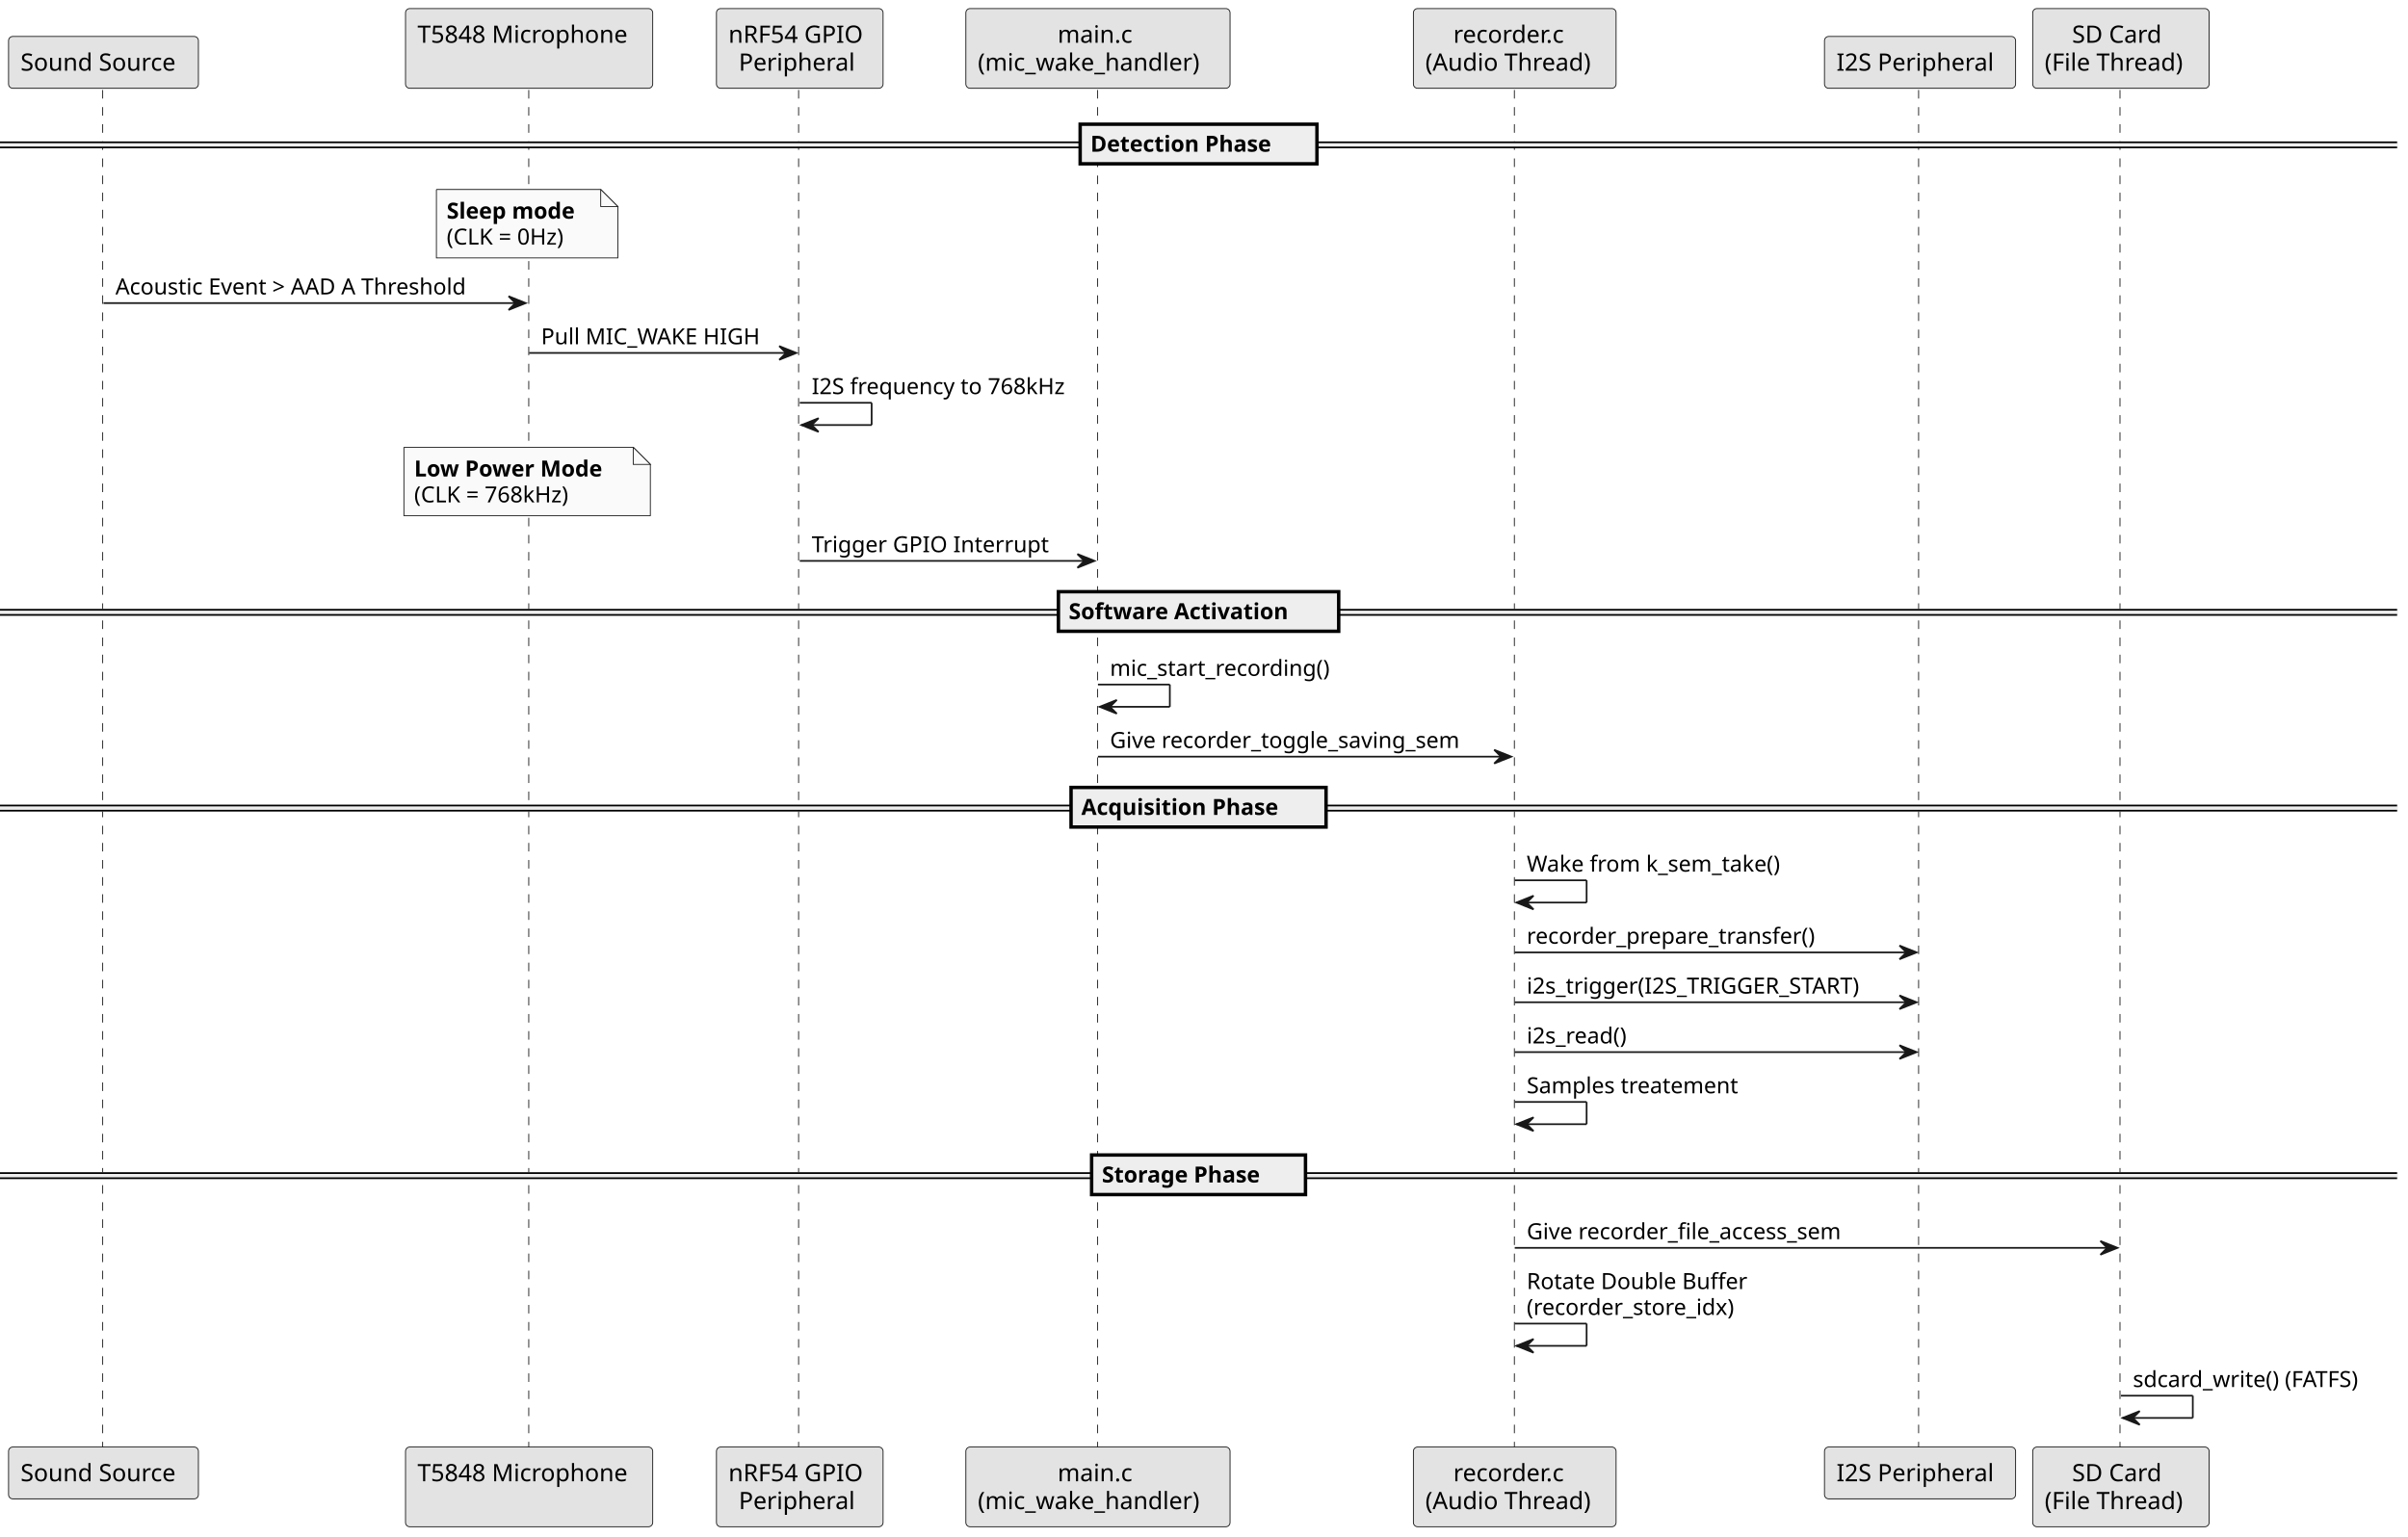
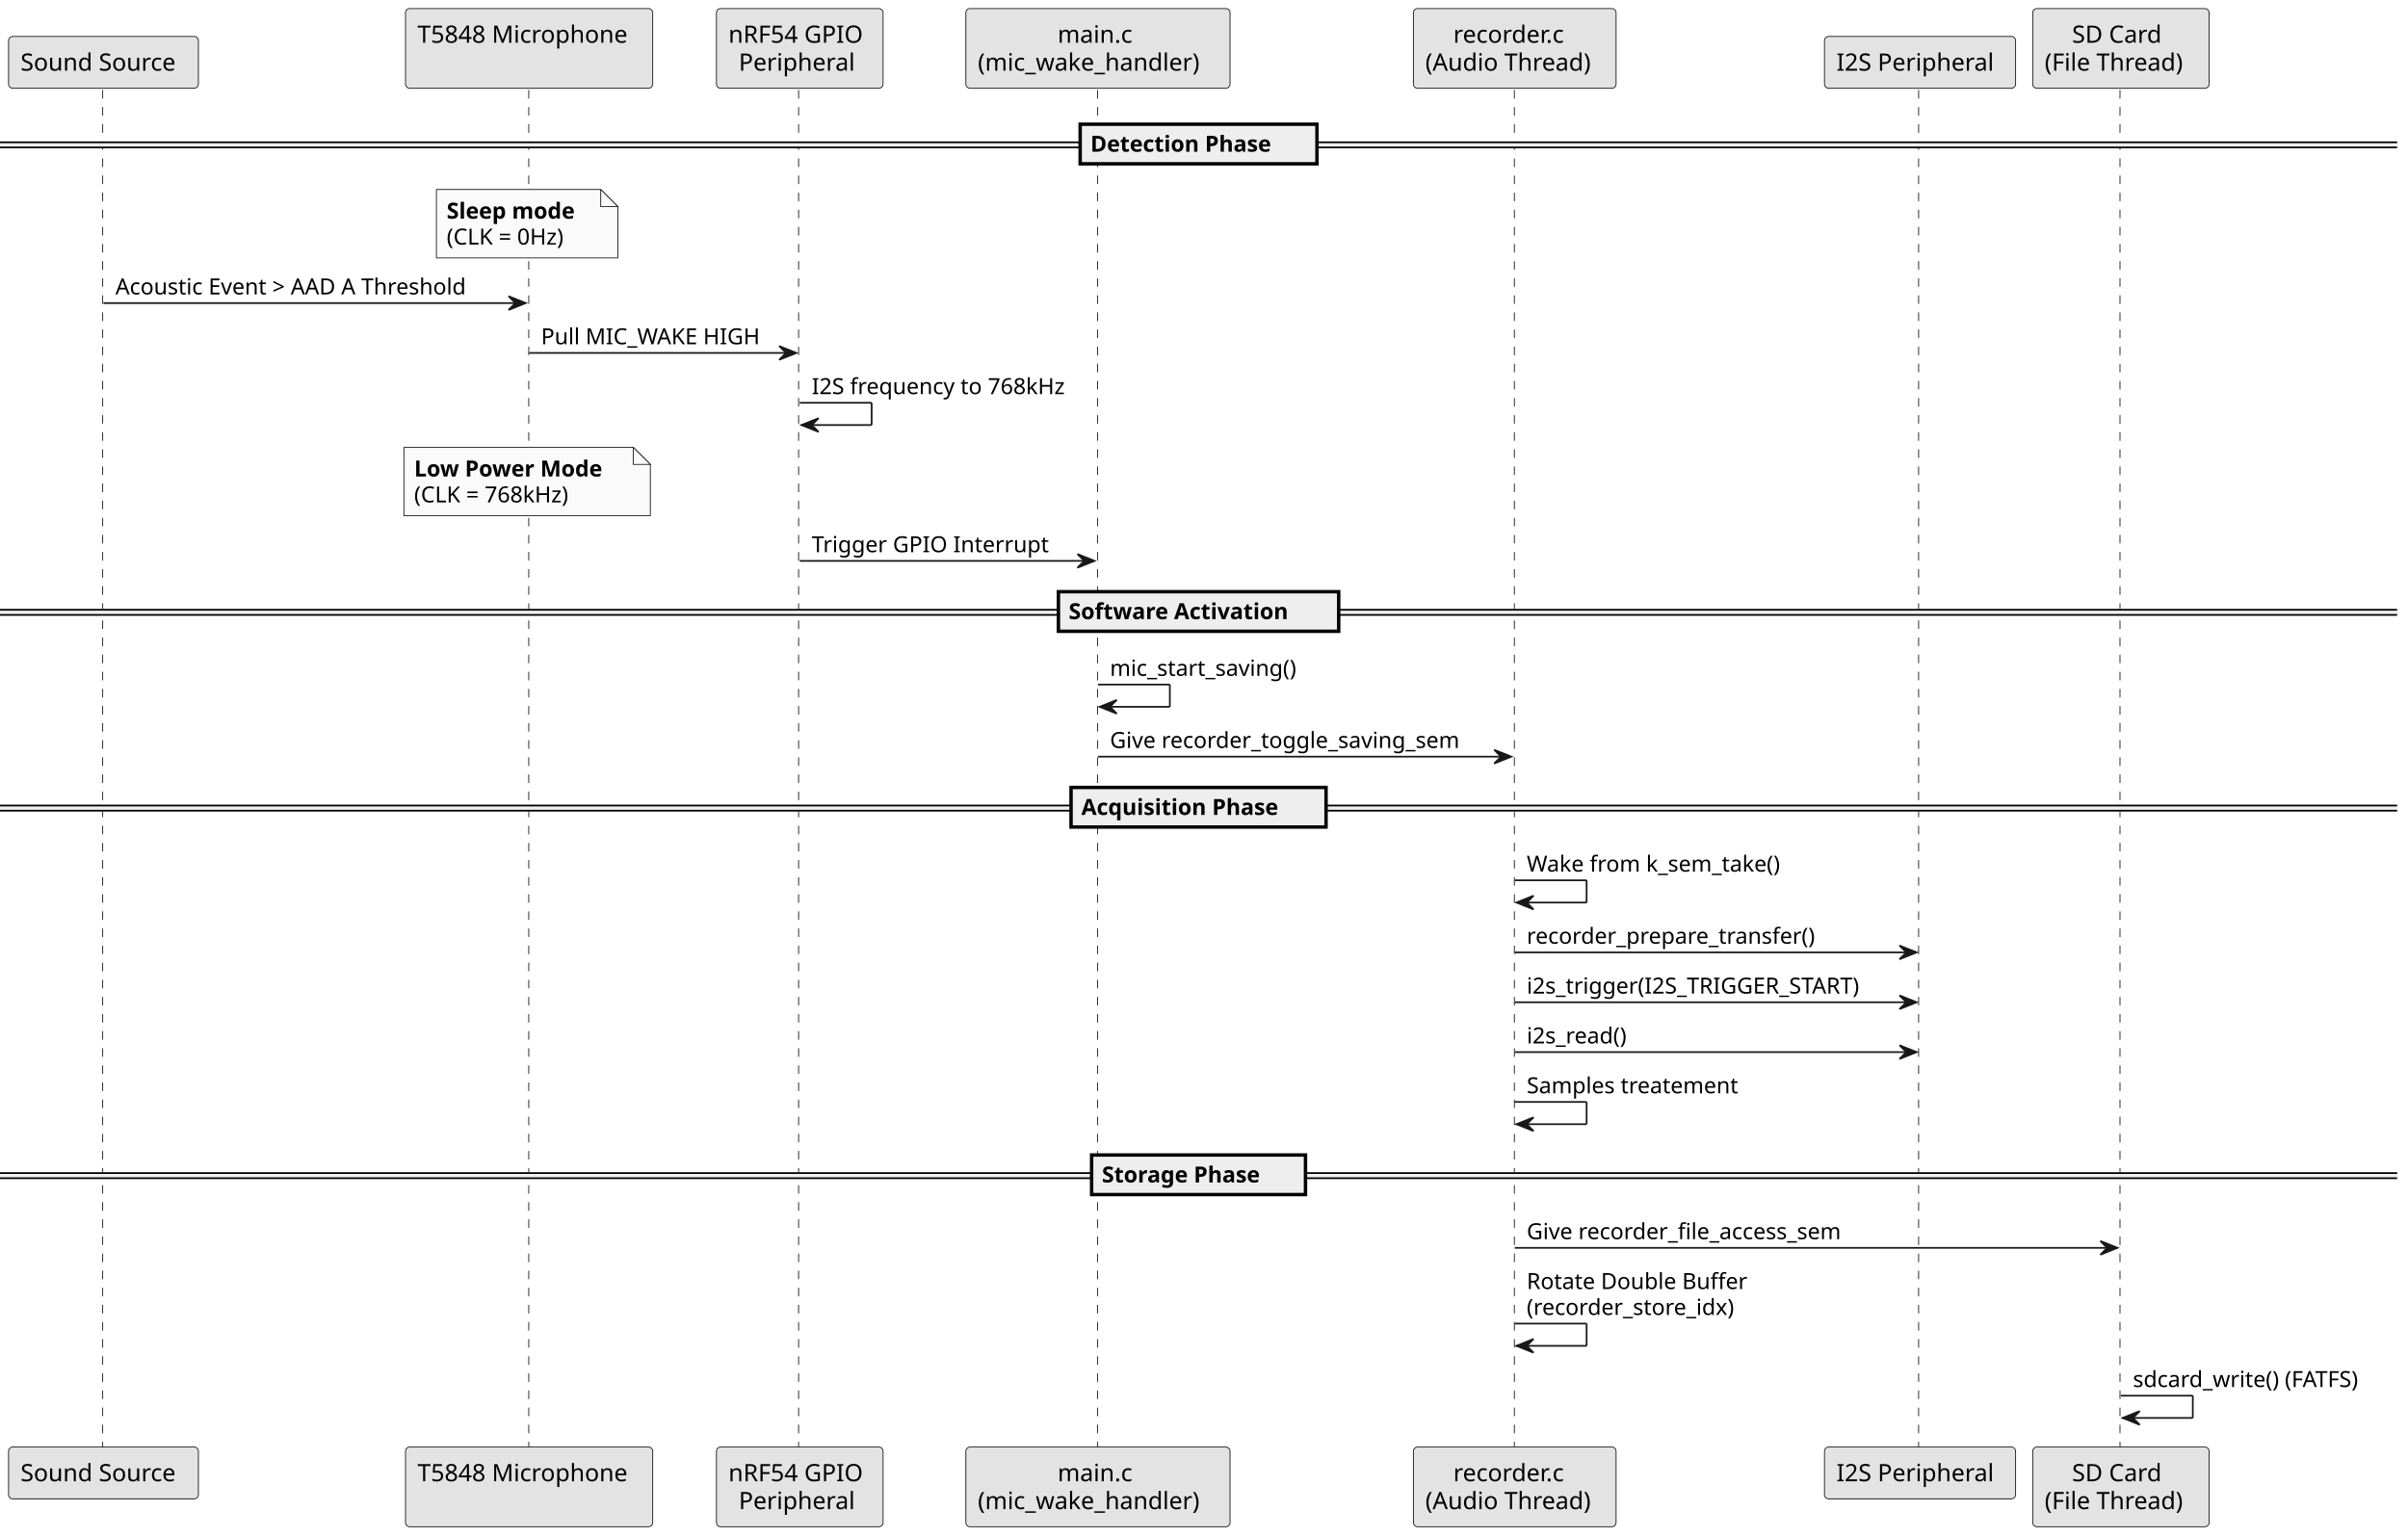
<svg xmlns="http://www.w3.org/2000/svg" contentStyleType="text/css" data-diagram-type="SEQUENCE" height="898px" preserveAspectRatio="none" style="width:1407px;height:898px;background:#FFFFFF;" version="1.1" viewBox="0 0 1407 898" width="1407px" zoomAndPan="magnify">
  <defs />
  <g>
    <g class="participant-lifeline" data-entity-uid="part1" data-qualified-name="Env" id="part1-lifeline">
      <g>
        <rect fill="#000000" fill-opacity="0" height="794.055" width="8" x="56.463" y="52.594" />
        <line style="stroke:#181818;stroke-width:0.5;stroke-dasharray:5,5;" x1="60" x2="60" y1="52.594" y2="846.648" />
      </g>
    </g>
    <g class="participant-lifeline" data-entity-uid="part2" data-qualified-name="Mic" id="part2-lifeline">
      <g>
        <rect fill="#000000" fill-opacity="0" height="794.055" width="8" x="305.164" y="52.594" />
        <line style="stroke:#181818;stroke-width:0.5;stroke-dasharray:5,5;" x1="308.949" x2="308.949" y1="52.594" y2="846.648" />
      </g>
    </g>
    <g class="participant-lifeline" data-entity-uid="part3" data-qualified-name="GPIO" id="part3-lifeline">
      <g>
        <rect fill="#000000" fill-opacity="0" height="794.055" width="8" x="463.303" y="52.594" />
        <line style="stroke:#181818;stroke-width:0.5;stroke-dasharray:5,5;" x1="466.624" x2="466.624" y1="52.594" y2="846.648" />
      </g>
    </g>
    <g class="participant-lifeline" data-entity-uid="part4" data-qualified-name="ISR" id="part4-lifeline">
      <g>
        <rect fill="#000000" fill-opacity="0" height="794.055" width="8" x="637.537" y="52.594" />
        <line style="stroke:#181818;stroke-width:0.5;stroke-dasharray:5,5;" x1="641.352" x2="641.352" y1="52.594" y2="846.648" />
      </g>
    </g>
    <g class="participant-lifeline" data-entity-uid="part5" data-qualified-name="RecThread" id="part5-lifeline">
      <g>
        <rect fill="#000000" fill-opacity="0" height="794.055" width="8" x="881.064" y="52.594" />
        <line style="stroke:#181818;stroke-width:0.5;stroke-dasharray:5,5;" x1="884.851" x2="884.851" y1="52.594" y2="846.648" />
      </g>
    </g>
    <g class="participant-lifeline" data-entity-uid="part6" data-qualified-name="I2S" id="part6-lifeline">
      <g>
        <rect fill="#000000" fill-opacity="0" height="794.055" width="8" x="1117.882" y="52.594" />
        <line style="stroke:#181818;stroke-width:0.5;stroke-dasharray:5,5;" x1="1121.046" x2="1121.046" y1="52.594" y2="846.648" />
      </g>
    </g>
    <g class="participant-lifeline" data-entity-uid="part7" data-qualified-name="SD" id="part7-lifeline">
      <g>
        <rect fill="#000000" fill-opacity="0" height="794.055" width="8" x="1235.257" y="52.594" />
        <line style="stroke:#181818;stroke-width:0.5;stroke-dasharray:5,5;" x1="1238.718" x2="1238.718" y1="52.594" y2="846.648" />
      </g>
    </g>
    <g class="participant participant-head" data-entity-uid="part1" data-qualified-name="Env" id="part1-head">
      <rect fill="#E3E3E3" height="30.297" rx="2.5" ry="2.5" style="stroke:#181818;stroke-width:0.5;" width="110.927" x="5" y="21.297" />
      <text fill="#000000" font-family="sans-serif" font-size="14" lengthAdjust="spacing" textLength="96.927" x="12" y="41.292">Sound Source</text>
    </g>
    <g class="participant participant-tail" data-entity-uid="part1" data-qualified-name="Env" id="part1-tail">
      <rect fill="#E3E3E3" height="30.297" rx="2.5" ry="2.5" style="stroke:#181818;stroke-width:0.5;" width="110.927" x="5" y="845.648" />
      <text fill="#000000" font-family="sans-serif" font-size="14" lengthAdjust="spacing" textLength="96.927" x="12" y="865.644">Sound Source</text>
    </g>
    <g class="participant participant-head" data-entity-uid="part2" data-qualified-name="Mic" id="part2-head">
      <rect fill="#E3E3E3" height="46.594" rx="2.5" ry="2.5" style="stroke:#181818;stroke-width:0.5;" width="144.43" x="236.949" y="5" />
      <text fill="#000000" font-family="sans-serif" font-size="14" lengthAdjust="spacing" textLength="130.43" x="243.949" y="24.995">T5848 Microphone</text>
      <text fill="#000000" font-family="sans-serif" font-size="14" lengthAdjust="spacing" textLength="4.45" x="306.939" y="41.292"> </text>
    </g>
    <g class="participant participant-tail" data-entity-uid="part2" data-qualified-name="Mic" id="part2-tail">
      <rect fill="#E3E3E3" height="46.594" rx="2.5" ry="2.5" style="stroke:#181818;stroke-width:0.5;" width="144.43" x="236.949" y="845.648" />
      <text fill="#000000" font-family="sans-serif" font-size="14" lengthAdjust="spacing" textLength="130.43" x="243.949" y="865.644">T5848 Microphone</text>
      <text fill="#000000" font-family="sans-serif" font-size="14" lengthAdjust="spacing" textLength="4.45" x="306.939" y="881.94"> </text>
    </g>
    <g class="participant participant-head" data-entity-uid="part3" data-qualified-name="GPIO" id="part3-head">
      <rect fill="#E3E3E3" height="46.594" rx="2.5" ry="2.5" style="stroke:#181818;stroke-width:0.5;" width="97.357" x="418.624" y="5" />
      <text fill="#000000" font-family="sans-serif" font-size="14" lengthAdjust="spacing" textLength="83.357" x="425.624" y="24.995">nRF54 GPIO</text>
      <text fill="#000000" font-family="sans-serif" font-size="14" lengthAdjust="spacing" textLength="71.299" x="431.653" y="41.292">Peripheral</text>
    </g>
    <g class="participant participant-tail" data-entity-uid="part3" data-qualified-name="GPIO" id="part3-tail">
      <rect fill="#E3E3E3" height="46.594" rx="2.5" ry="2.5" style="stroke:#181818;stroke-width:0.5;" width="97.357" x="418.624" y="845.648" />
      <text fill="#000000" font-family="sans-serif" font-size="14" lengthAdjust="spacing" textLength="83.357" x="425.624" y="865.644">nRF54 GPIO</text>
      <text fill="#000000" font-family="sans-serif" font-size="14" lengthAdjust="spacing" textLength="71.299" x="431.653" y="881.94">Peripheral</text>
    </g>
    <g class="participant participant-head" data-entity-uid="part4" data-qualified-name="ISR" id="part4-head">
      <rect fill="#E3E3E3" height="46.594" rx="2.5" ry="2.5" style="stroke:#181818;stroke-width:0.5;" width="154.369" x="564.352" y="5" />
      <text fill="#000000" font-family="sans-serif" font-size="14" lengthAdjust="spacing" textLength="47.127" x="617.973" y="24.995">main.c</text>
      <text fill="#000000" font-family="sans-serif" font-size="14" lengthAdjust="spacing" textLength="140.369" x="571.352" y="41.292">(mic_wake_handler)</text>
    </g>
    <g class="participant participant-tail" data-entity-uid="part4" data-qualified-name="ISR" id="part4-tail">
      <rect fill="#E3E3E3" height="46.594" rx="2.5" ry="2.5" style="stroke:#181818;stroke-width:0.5;" width="154.369" x="564.352" y="845.648" />
      <text fill="#000000" font-family="sans-serif" font-size="14" lengthAdjust="spacing" textLength="47.127" x="617.973" y="865.644">main.c</text>
      <text fill="#000000" font-family="sans-serif" font-size="14" lengthAdjust="spacing" textLength="140.369" x="571.352" y="881.94">(mic_wake_handler)</text>
    </g>
    <g class="participant participant-head" data-entity-uid="part5" data-qualified-name="RecThread" id="part5-head">
      <rect fill="#E3E3E3" height="46.594" rx="2.5" ry="2.5" style="stroke:#181818;stroke-width:0.5;" width="118.426" x="825.851" y="5" />
      <text fill="#000000" font-family="sans-serif" font-size="14" lengthAdjust="spacing" textLength="71.791" x="849.168" y="24.995">recorder.c</text>
      <text fill="#000000" font-family="sans-serif" font-size="14" lengthAdjust="spacing" textLength="104.426" x="832.851" y="41.292">(Audio Thread)</text>
    </g>
    <g class="participant participant-tail" data-entity-uid="part5" data-qualified-name="RecThread" id="part5-tail">
      <rect fill="#E3E3E3" height="46.594" rx="2.5" ry="2.5" style="stroke:#181818;stroke-width:0.5;" width="118.426" x="825.851" y="845.648" />
      <text fill="#000000" font-family="sans-serif" font-size="14" lengthAdjust="spacing" textLength="71.791" x="849.168" y="865.644">recorder.c</text>
      <text fill="#000000" font-family="sans-serif" font-size="14" lengthAdjust="spacing" textLength="104.426" x="832.851" y="881.94">(Audio Thread)</text>
    </g>
    <g class="participant participant-head" data-entity-uid="part6" data-qualified-name="I2S" id="part6-head">
      <rect fill="#E3E3E3" height="30.297" rx="2.5" ry="2.5" style="stroke:#181818;stroke-width:0.5;" width="111.672" x="1066.046" y="21.297" />
      <text fill="#000000" font-family="sans-serif" font-size="14" lengthAdjust="spacing" textLength="97.672" x="1073.046" y="41.292">I2S Peripheral</text>
    </g>
    <g class="participant participant-tail" data-entity-uid="part6" data-qualified-name="I2S" id="part6-tail">
      <rect fill="#E3E3E3" height="30.297" rx="2.5" ry="2.5" style="stroke:#181818;stroke-width:0.5;" width="111.672" x="1066.046" y="845.648" />
      <text fill="#000000" font-family="sans-serif" font-size="14" lengthAdjust="spacing" textLength="97.672" x="1073.046" y="865.644">I2S Peripheral</text>
    </g>
    <g class="participant participant-head" data-entity-uid="part7" data-qualified-name="SD" id="part7-head">
      <rect fill="#E3E3E3" height="46.594" rx="2.5" ry="2.5" style="stroke:#181818;stroke-width:0.5;" width="103.079" x="1187.718" y="5" />
      <text fill="#000000" font-family="sans-serif" font-size="14" lengthAdjust="spacing" textLength="57.114" x="1210.7" y="24.995">SD Card</text>
      <text fill="#000000" font-family="sans-serif" font-size="14" lengthAdjust="spacing" textLength="89.079" x="1194.718" y="41.292">(File Thread)</text>
    </g>
    <g class="participant participant-tail" data-entity-uid="part7" data-qualified-name="SD" id="part7-tail">
      <rect fill="#E3E3E3" height="46.594" rx="2.5" ry="2.5" style="stroke:#181818;stroke-width:0.5;" width="103.079" x="1187.718" y="845.648" />
      <text fill="#000000" font-family="sans-serif" font-size="14" lengthAdjust="spacing" textLength="57.114" x="1210.7" y="865.644">SD Card</text>
      <text fill="#000000" font-family="sans-serif" font-size="14" lengthAdjust="spacing" textLength="89.079" x="1194.718" y="881.94">(File Thread)</text>
    </g>
    <rect fill="#EEEEEE" height="3" style="stroke:#EEEEEE;stroke-width:1;" width="1400.637" x="0" y="83.16" />
    <line style="stroke:#000000;stroke-width:1;" x1="0" x2="1400.637" y1="83.16" y2="83.16" />
    <line style="stroke:#000000;stroke-width:1;" x1="0" x2="1400.637" y1="86.16" y2="86.16" />
    <rect fill="#EEEEEE" height="23.133" style="stroke:#000000;stroke-width:2;" width="138.363" x="631.137" y="72.594" />
    <text fill="#000000" font-family="sans-serif" font-size="13" font-weight="bold" lengthAdjust="spacing" textLength="119.837" x="637.137" y="88.661">Detection Phase</text>
    <path d="M255,110.727 L255,150.727 L361,150.727 L361,120.727 L351,110.727 L255,110.727" fill="#FAFAFA" style="stroke:#181818;stroke-width:0.5;" />
    <path d="M351,110.727 L351,120.727 L361,120.727 L351,110.727" fill="#FAFAFA" style="stroke:#181818;stroke-width:0.5;" />
    <text fill="#000000" font-family="sans-serif" font-size="13" font-weight="bold" lengthAdjust="spacing" textLength="85.884" x="261" y="127.793">Sleep mode</text>
    <text fill="#000000" font-family="sans-serif" font-size="13" lengthAdjust="spacing" textLength="79.016" x="261" y="142.926">(CLK = 0Hz)</text>
    <g class="message" data-entity-1="part1" data-entity-2="part2" id="msg1">
      <polygon fill="#181818" points="297.164,173.125,307.164,177.125,297.164,181.125,301.164,177.125" style="stroke:#181818;stroke-width:1;" />
      <line style="stroke:#181818;stroke-width:1;" x1="60.463" x2="303.164" y1="177.125" y2="177.125" />
      <text fill="#000000" font-family="sans-serif" font-size="13" lengthAdjust="spacing" textLength="224.701" x="67.463" y="172.059">Acoustic Event &gt; AAD A Threshold</text>
    </g>
    <g class="message" data-entity-1="part2" data-entity-2="part3" id="msg2">
      <polygon fill="#181818" points="455.303,202.258,465.303,206.258,455.303,210.258,459.303,206.258" style="stroke:#181818;stroke-width:1;" />
      <line style="stroke:#181818;stroke-width:1;" x1="309.164" x2="461.303" y1="206.258" y2="206.258" />
      <text fill="#000000" font-family="sans-serif" font-size="13" lengthAdjust="spacing" textLength="134.139" x="316.164" y="201.192">Pull MIC_WAKE HIGH</text>
    </g>
    <g class="message" data-entity-1="part3" data-entity-2="part3" id="msg3">
      <line style="stroke:#181818;stroke-width:1;" x1="467.303" x2="509.303" y1="235.391" y2="235.391" />
      <line style="stroke:#181818;stroke-width:1;" x1="509.303" x2="509.303" y1="235.391" y2="248.391" />
      <line style="stroke:#181818;stroke-width:1;" x1="468.303" x2="509.303" y1="248.391" y2="248.391" />
      <polygon fill="#181818" points="478.303,244.391,468.303,248.391,478.303,252.391,474.303,248.391" style="stroke:#181818;stroke-width:1;" />
      <text fill="#000000" font-family="sans-serif" font-size="13" lengthAdjust="spacing" textLength="160.234" x="474.303" y="230.325">I2S frequency to 768kHz</text>
    </g>
    <path d="M236,261.391 L236,301.391 L380,301.391 L380,271.391 L370,261.391 L236,261.391" fill="#FAFAFA" style="stroke:#181818;stroke-width:0.5;" />
    <path d="M370,261.391 L370,271.391 L380,271.391 L370,261.391" fill="#FAFAFA" style="stroke:#181818;stroke-width:0.5;" />
    <text fill="#000000" font-family="sans-serif" font-size="13" font-weight="bold" lengthAdjust="spacing" textLength="123.963" x="242" y="278.457">Low Power Mode</text>
    <text fill="#000000" font-family="sans-serif" font-size="13" lengthAdjust="spacing" textLength="103.086" x="242" y="293.59">(CLK = 768kHz)</text>
    <g class="message" data-entity-1="part3" data-entity-2="part4" id="msg4">
      <polygon fill="#181818" points="629.537,323.789,639.537,327.789,629.537,331.789,633.537,327.789" style="stroke:#181818;stroke-width:1;" />
      <line style="stroke:#181818;stroke-width:1;" x1="467.303" x2="635.537" y1="327.789" y2="327.789" />
      <text fill="#000000" font-family="sans-serif" font-size="13" lengthAdjust="spacing" textLength="144.435" x="474.303" y="322.723">Trigger GPIO Interrupt</text>
    </g>
    <rect fill="#EEEEEE" height="3" style="stroke:#EEEEEE;stroke-width:1;" width="1400.637" x="0" y="356.356" />
    <line style="stroke:#000000;stroke-width:1;" x1="0" x2="1400.637" y1="356.356" y2="356.356" />
    <line style="stroke:#000000;stroke-width:1;" x1="0" x2="1400.637" y1="359.356" y2="359.356" />
    <rect fill="#EEEEEE" height="23.133" style="stroke:#000000;stroke-width:2;" width="163.767" x="618.435" y="345.789" />
    <text fill="#000000" font-family="sans-serif" font-size="13" font-weight="bold" lengthAdjust="spacing" textLength="145.241" x="624.435" y="361.856">Software Activation</text>
    <g class="message" data-entity-1="part4" data-entity-2="part4" id="msg5">
      <line style="stroke:#181818;stroke-width:1;" x1="641.537" x2="683.537" y1="400.055" y2="400.055" />
      <line style="stroke:#181818;stroke-width:1;" x1="683.537" x2="683.537" y1="400.055" y2="413.055" />
      <line style="stroke:#181818;stroke-width:1;" x1="642.537" x2="683.537" y1="413.055" y2="413.055" />
      <polygon fill="#181818" points="652.537,409.055,642.537,413.055,652.537,417.055,648.537,413.055" style="stroke:#181818;stroke-width:1;" />
-       <text fill="#000000" font-family="sans-serif" font-size="13" lengthAdjust="spacing" textLength="138.988" x="648.537" y="394.989">mic_start_recording()</text>
+       <text fill="#000000" font-family="sans-serif" font-size="13" lengthAdjust="spacing" textLength="119.38" x="648.537" y="394.989">mic_start_saving()</text>
    </g>
    <g class="message" data-entity-1="part4" data-entity-2="part5" id="msg6">
      <polygon fill="#181818" points="873.064,438.188,883.064,442.188,873.064,446.188,877.064,442.188" style="stroke:#181818;stroke-width:1;" />
      <line style="stroke:#181818;stroke-width:1;" x1="641.537" x2="879.064" y1="442.188" y2="442.188" />
      <text fill="#000000" font-family="sans-serif" font-size="13" lengthAdjust="spacing" textLength="219.527" x="648.537" y="437.122">Give recorder_toggle_saving_sem</text>
    </g>
    <rect fill="#EEEEEE" height="3" style="stroke:#EEEEEE;stroke-width:1;" width="1400.637" x="0" y="470.754" />
    <line style="stroke:#000000;stroke-width:1;" x1="0" x2="1400.637" y1="470.754" y2="470.754" />
    <line style="stroke:#000000;stroke-width:1;" x1="0" x2="1400.637" y1="473.754" y2="473.754" />
    <rect fill="#EEEEEE" height="23.133" style="stroke:#000000;stroke-width:2;" width="148.996" x="625.821" y="460.188" />
    <text fill="#000000" font-family="sans-serif" font-size="13" font-weight="bold" lengthAdjust="spacing" textLength="130.47" x="631.821" y="476.254">Acquisition Phase</text>
    <g class="message" data-entity-1="part5" data-entity-2="part5" id="msg7">
      <line style="stroke:#181818;stroke-width:1;" x1="885.064" x2="927.064" y1="514.453" y2="514.453" />
      <line style="stroke:#181818;stroke-width:1;" x1="927.064" x2="927.064" y1="514.453" y2="527.453" />
      <line style="stroke:#181818;stroke-width:1;" x1="886.064" x2="927.064" y1="527.453" y2="527.453" />
      <polygon fill="#181818" points="896.064,523.453,886.064,527.453,896.064,531.453,892.064,527.453" style="stroke:#181818;stroke-width:1;" />
      <text fill="#000000" font-family="sans-serif" font-size="13" lengthAdjust="spacing" textLength="161.846" x="892.064" y="509.387">Wake from k_sem_take()</text>
    </g>
    <g class="message" data-entity-1="part5" data-entity-2="part6" id="msg8">
      <polygon fill="#181818" points="1109.882,552.586,1119.882,556.586,1109.882,560.586,1113.882,556.586" style="stroke:#181818;stroke-width:1;" />
      <line style="stroke:#181818;stroke-width:1;" x1="885.064" x2="1115.882" y1="556.586" y2="556.586" />
      <text fill="#000000" font-family="sans-serif" font-size="13" lengthAdjust="spacing" textLength="181.023" x="892.064" y="551.52">recorder_prepare_transfer()</text>
    </g>
    <g class="message" data-entity-1="part5" data-entity-2="part6" id="msg9">
      <polygon fill="#181818" points="1109.882,581.719,1119.882,585.719,1109.882,589.719,1113.882,585.719" style="stroke:#181818;stroke-width:1;" />
      <line style="stroke:#181818;stroke-width:1;" x1="885.064" x2="1115.882" y1="585.719" y2="585.719" />
      <text fill="#000000" font-family="sans-serif" font-size="13" lengthAdjust="spacing" textLength="212.818" x="892.064" y="580.653">i2s_trigger(I2S_TRIGGER_START)</text>
    </g>
    <g class="message" data-entity-1="part5" data-entity-2="part6" id="msg10">
      <polygon fill="#181818" points="1109.882,610.852,1119.882,614.852,1109.882,618.852,1113.882,614.852" style="stroke:#181818;stroke-width:1;" />
      <line style="stroke:#181818;stroke-width:1;" x1="885.064" x2="1115.882" y1="614.852" y2="614.852" />
      <text fill="#000000" font-family="sans-serif" font-size="13" lengthAdjust="spacing" textLength="64.86" x="892.064" y="609.786">i2s_read()</text>
    </g>
    <g class="message" data-entity-1="part5" data-entity-2="part5" id="msg11">
      <line style="stroke:#181818;stroke-width:1;" x1="885.064" x2="927.064" y1="643.984" y2="643.984" />
      <line style="stroke:#181818;stroke-width:1;" x1="927.064" x2="927.064" y1="643.984" y2="656.984" />
      <line style="stroke:#181818;stroke-width:1;" x1="886.064" x2="927.064" y1="656.984" y2="656.984" />
      <polygon fill="#181818" points="896.064,652.984,886.064,656.984,896.064,660.984,892.064,656.984" style="stroke:#181818;stroke-width:1;" />
      <text fill="#000000" font-family="sans-serif" font-size="13" lengthAdjust="spacing" textLength="133.148" x="892.064" y="638.918">Samples treatement</text>
    </g>
    <rect fill="#EEEEEE" height="3" style="stroke:#EEEEEE;stroke-width:1;" width="1400.637" x="0" y="685.551" />
    <line style="stroke:#000000;stroke-width:1;" x1="0" x2="1400.637" y1="685.551" y2="685.551" />
    <line style="stroke:#000000;stroke-width:1;" x1="0" x2="1400.637" y1="688.551" y2="688.551" />
    <rect fill="#EEEEEE" height="23.133" style="stroke:#000000;stroke-width:2;" width="124.976" x="637.831" y="674.984" />
    <text fill="#000000" font-family="sans-serif" font-size="13" font-weight="bold" lengthAdjust="spacing" textLength="106.45" x="643.831" y="691.051">Storage Phase</text>
    <g class="message" data-entity-1="part5" data-entity-2="part7" id="msg12">
      <polygon fill="#181818" points="1227.257,725.25,1237.257,729.25,1227.257,733.25,1231.257,729.25" style="stroke:#181818;stroke-width:1;" />
      <line style="stroke:#181818;stroke-width:1;" x1="885.064" x2="1233.257" y1="729.25" y2="729.25" />
      <text fill="#000000" font-family="sans-serif" font-size="13" lengthAdjust="spacing" textLength="199.431" x="892.064" y="724.184">Give recorder_file_access_sem</text>
    </g>
    <g class="message" data-entity-1="part5" data-entity-2="part5" id="msg13">
      <line style="stroke:#181818;stroke-width:1;" x1="885.064" x2="927.064" y1="773.516" y2="773.516" />
      <line style="stroke:#181818;stroke-width:1;" x1="927.064" x2="927.064" y1="773.516" y2="786.516" />
      <line style="stroke:#181818;stroke-width:1;" x1="886.064" x2="927.064" y1="786.516" y2="786.516" />
      <polygon fill="#181818" points="896.064,782.516,886.064,786.516,896.064,790.516,892.064,786.516" style="stroke:#181818;stroke-width:1;" />
      <text fill="#000000" font-family="sans-serif" font-size="13" lengthAdjust="spacing" textLength="137.128" x="892.064" y="753.317">Rotate Double Buffer</text>
      <text fill="#000000" font-family="sans-serif" font-size="13" lengthAdjust="spacing" textLength="131.25" x="892.064" y="768.45">(recorder_store_idx)</text>
    </g>
    <g class="message" data-entity-1="part7" data-entity-2="part7" id="msg14">
      <line style="stroke:#181818;stroke-width:1;" x1="1239.257" x2="1281.257" y1="815.648" y2="815.648" />
      <line style="stroke:#181818;stroke-width:1;" x1="1281.257" x2="1281.257" y1="815.648" y2="828.648" />
      <line style="stroke:#181818;stroke-width:1;" x1="1240.257" x2="1281.257" y1="828.648" y2="828.648" />
      <polygon fill="#181818" points="1250.257,824.648,1240.257,828.648,1250.257,832.648,1246.257,828.648" style="stroke:#181818;stroke-width:1;" />
      <text fill="#000000" font-family="sans-serif" font-size="13" lengthAdjust="spacing" textLength="147.38" x="1246.257" y="810.582">sdcard_write() (FATFS)</text>
    </g>
  </g>
</svg>
